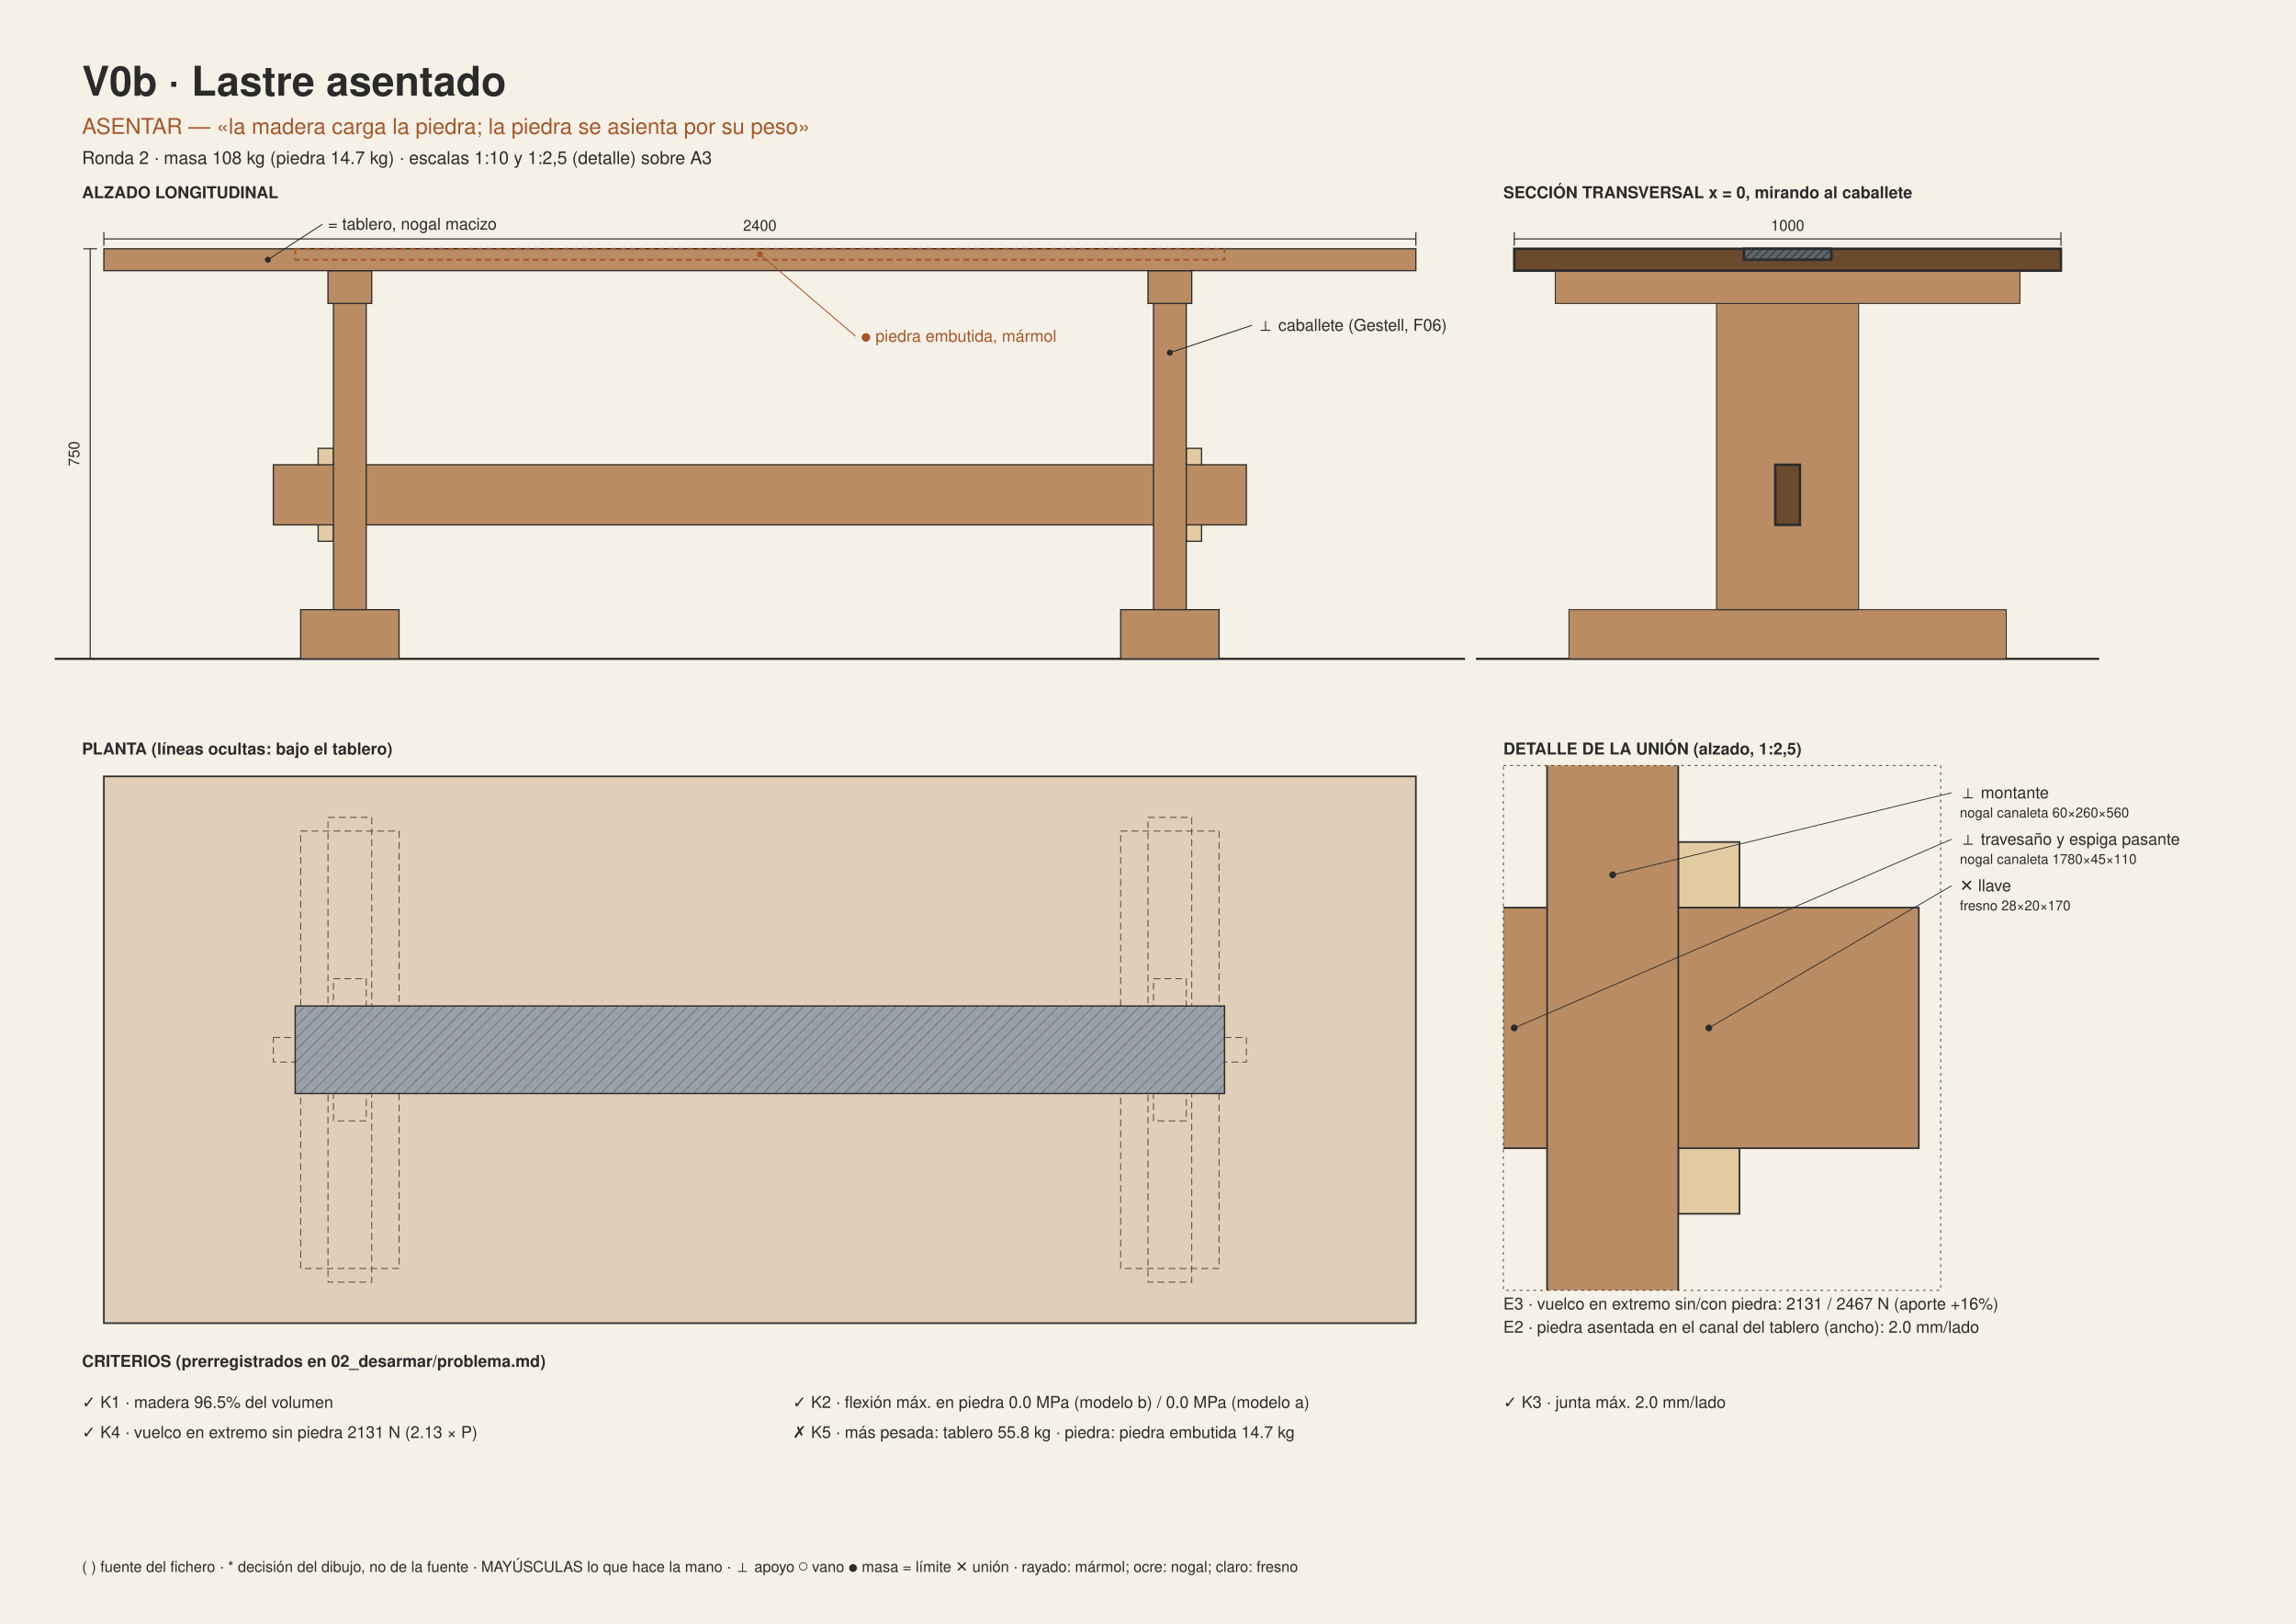
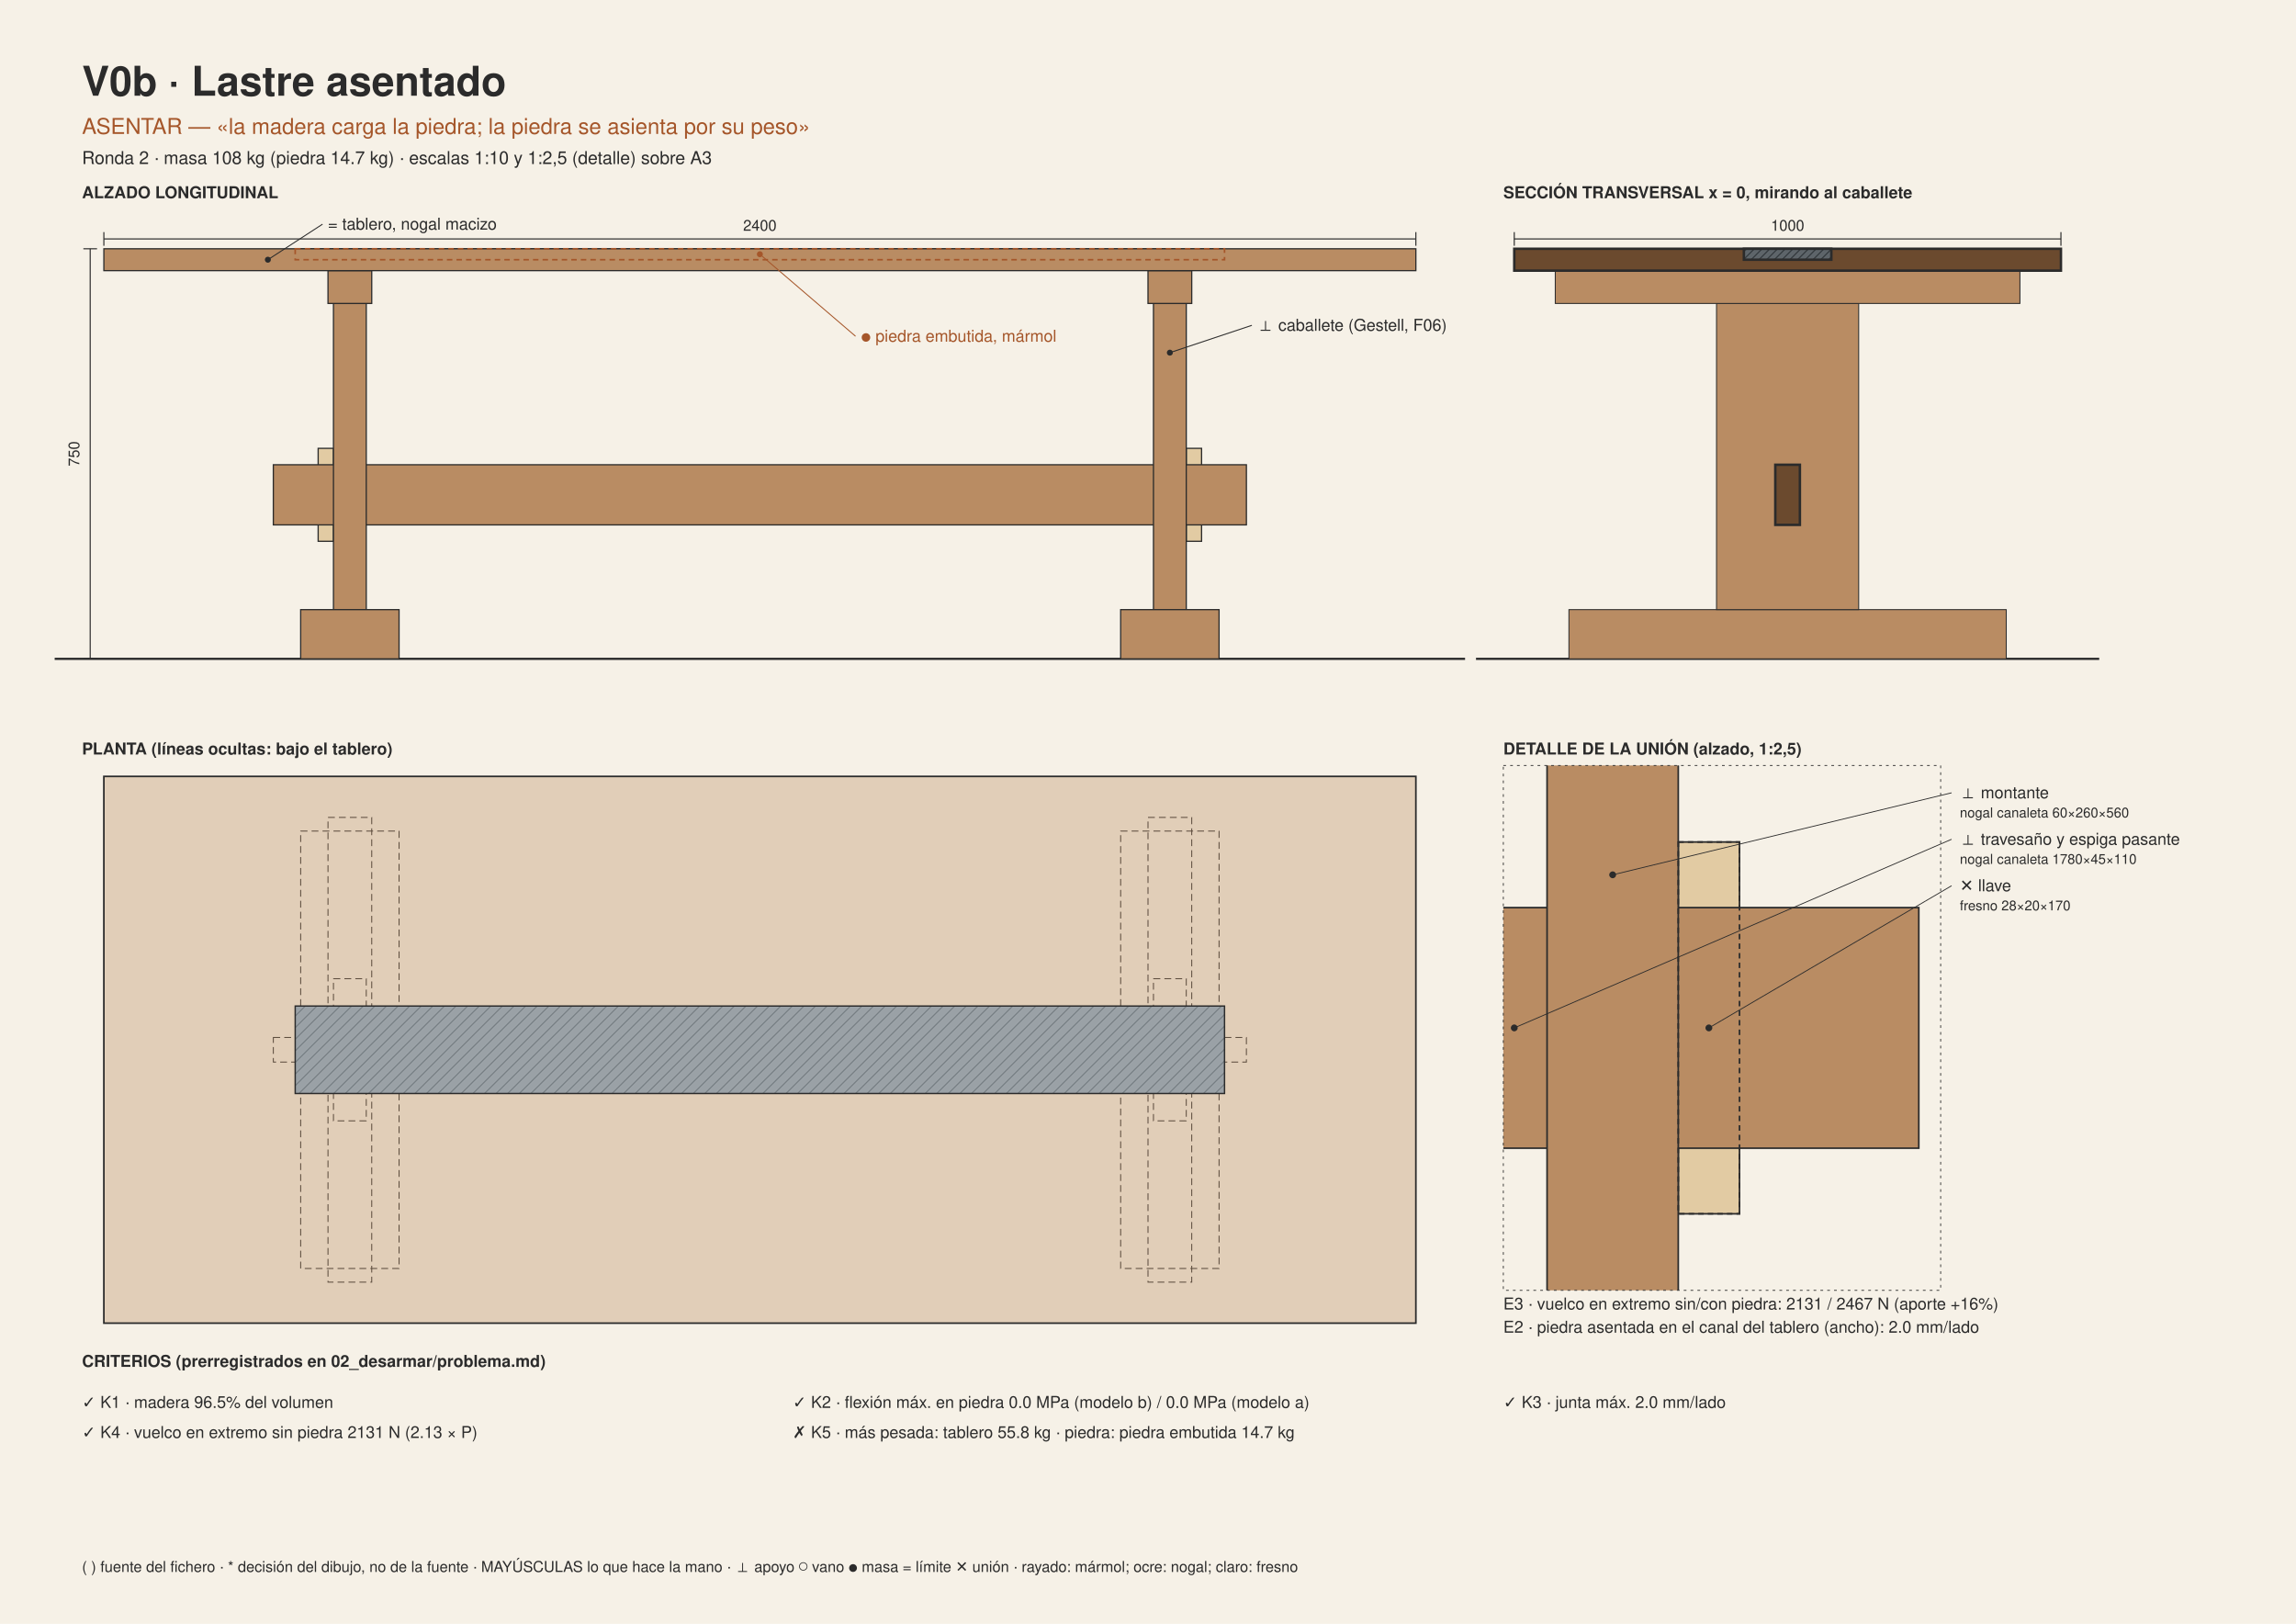
<svg xmlns="http://www.w3.org/2000/svg" viewBox="0 0 1680 1188" width="1680" height="1188">
  <defs>
    <pattern id="piedra" width="6" height="6" patternUnits="userSpaceOnUse" patternTransform="rotate(45)">
      <rect width="6" height="6" fill="#9aa1a6" />
      <line x1="0" y1="0" x2="0" y2="6" stroke="#6e757a" stroke-width="1.2" />
    </pattern>
    <pattern id="piedra-corte" width="4" height="4" patternUnits="userSpaceOnUse" patternTransform="rotate(45)">
      <rect width="4" height="4" fill="#5d6469" />
      <line x1="0" y1="0" x2="0" y2="4" stroke="#2f3438" stroke-width="1.4" />
    </pattern>
  </defs>
  <rect width="1680" height="1188" fill="#f6f1e7" />
  <text x="60.0" y="70.0" font-family="Helvetica, Arial, sans-serif" font-size="30" fill="#2b2b2b" font-weight="bold" text-anchor="start">V0b · Lastre asentado</text>
  <text x="60.0" y="98.0" font-family="Helvetica, Arial, sans-serif" font-size="16" fill="#a5562a" font-weight="normal" text-anchor="start">ASENTAR — «la madera carga la piedra; la piedra se asienta por su peso»</text>
  <text x="60.0" y="120.0" font-family="Helvetica, Arial, sans-serif" font-size="13" fill="#2b2b2b" font-weight="normal" text-anchor="start">Ronda 2 · masa 108 kg (piedra 14.7 kg) · escalas 1:10 y 1:2,5 (detalle) sobre A3</text>
  <text x="60.0" y="145.0" font-family="Helvetica, Arial, sans-serif" font-size="12" fill="#2b2b2b" font-weight="bold" text-anchor="start">ALZADO LONGITUDINAL</text>
  <line x1="40.0" y1="482.0" x2="1072.0" y2="482.0" stroke="#2b2b2b" stroke-width="1.6" />
  <rect x="232.8" y="328.0" width="11.2" height="68.0" fill="#e2cba3" stroke="#2b2b2b" stroke-width="0.9" />
  <rect x="868.0" y="328.0" width="11.2" height="68.0" fill="#e2cba3" stroke="#2b2b2b" stroke-width="0.9" />
  <rect x="200.0" y="340.0" width="712.0" height="44.0" fill="#b98c63" stroke="#2b2b2b" stroke-width="0.9" />
  <rect x="216.0" y="182.0" width="680.0" height="8.0" fill="url(#piedra)" stroke="#2b2b2b" stroke-width="0.9" />
  <rect x="244.0" y="222.0" width="24.0" height="224.0" fill="#b98c63" stroke="#2b2b2b" stroke-width="0.9" />
  <rect x="844.0" y="222.0" width="24.0" height="224.0" fill="#b98c63" stroke="#2b2b2b" stroke-width="0.9" />
  <rect x="220.0" y="446.0" width="72.0" height="36.0" fill="#b98c63" stroke="#2b2b2b" stroke-width="0.9" />
  <rect x="820.0" y="446.0" width="72.0" height="36.0" fill="#b98c63" stroke="#2b2b2b" stroke-width="0.9" />
  <rect x="240.0" y="198.0" width="32.0" height="24.0" fill="#b98c63" stroke="#2b2b2b" stroke-width="0.9" />
  <rect x="840.0" y="198.0" width="32.0" height="24.0" fill="#b98c63" stroke="#2b2b2b" stroke-width="0.9" />
  <rect x="76.0" y="182.0" width="960.0" height="16.0" fill="#b98c63" stroke="#2b2b2b" stroke-width="0.9" />
-   <rect x="216.0" y="182.0" width="680.0" height="8.0" fill="none" stroke="#a5562a" stroke-width="1.3" stroke-dasharray="4 3" />
+   <rect x="216.0" y="182.0" width="680.0" height="8.0" fill="none" stroke="#a5562a" stroke-width="1.2" stroke-dasharray="4 3" />
  <circle cx="196.0" cy="190.0" r="2.2" fill="#2b2b2b" />
  <line x1="196.0" y1="190.0" x2="236.0" y2="164.0" stroke="#2b2b2b" stroke-width="0.7" />
  <text x="240.0" y="168.0" font-family="Helvetica, Arial, sans-serif" font-size="12" fill="#2b2b2b" font-weight="normal" text-anchor="start">= tablero, nogal macizo</text>
  <circle cx="856.0" cy="258.0" r="2.2" fill="#2b2b2b" />
  <line x1="856.0" y1="258.0" x2="916.0" y2="238.0" stroke="#2b2b2b" stroke-width="0.7" />
  <text x="920.0" y="242.0" font-family="Helvetica, Arial, sans-serif" font-size="12" fill="#2b2b2b" font-weight="normal" text-anchor="start">⊥ caballete (Gestell, F06)</text>
  <circle cx="556.0" cy="186.0" r="2.2" fill="#a5562a" />
  <line x1="556.0" y1="186.0" x2="626.0" y2="246.0" stroke="#a5562a" stroke-width="0.7" />
  <text x="630.0" y="250.0" font-family="Helvetica, Arial, sans-serif" font-size="12" fill="#a5562a" font-weight="normal" text-anchor="start">● piedra embutida, mármol</text>
  <line x1="76.0" y1="174.8" x2="1036.0" y2="174.8" stroke="#2b2b2b" stroke-width="0.8" />
  <line x1="76.0" y1="169.8" x2="76.0" y2="179.8" stroke="#2b2b2b" stroke-width="0.8" />
  <line x1="1036.0" y1="169.8" x2="1036.0" y2="179.8" stroke="#2b2b2b" stroke-width="0.8" />
  <text x="556.0" y="168.8" font-family="Helvetica, Arial, sans-serif" font-size="11" fill="#2b2b2b" font-weight="normal" text-anchor="middle">2400</text>
  <line x1="66.0" y1="482.0" x2="66.0" y2="182.0" stroke="#2b2b2b" stroke-width="0.8" />
  <line x1="61.0" y1="482.0" x2="71.0" y2="482.0" stroke="#2b2b2b" stroke-width="0.8" />
  <line x1="61.0" y1="182.0" x2="71.0" y2="182.0" stroke="#2b2b2b" stroke-width="0.8" />
  <text x="58.0" y="332.0" font-family="Helvetica, Arial, sans-serif" font-size="11" fill="#2b2b2b" text-anchor="middle" transform="rotate(-90 58.0 332.0)">750</text>
  <text x="60.0" y="552.0" font-family="Helvetica, Arial, sans-serif" font-size="12" fill="#2b2b2b" font-weight="bold" text-anchor="start">PLANTA (líneas ocultas: bajo el tablero)</text>
  <rect x="220.0" y="608.0" width="72.0" height="320.0" fill="none" stroke="#2b2b2b" stroke-width="0.7" stroke-dasharray="5 3" />
  <rect x="820.0" y="608.0" width="72.0" height="320.0" fill="none" stroke="#2b2b2b" stroke-width="0.7" stroke-dasharray="5 3" />
  <rect x="200.0" y="759.0" width="712.0" height="18.0" fill="none" stroke="#2b2b2b" stroke-width="0.7" stroke-dasharray="5 3" />
  <rect x="232.8" y="764.0" width="11.2" height="8.0" fill="none" stroke="#2b2b2b" stroke-width="0.7" stroke-dasharray="5 3" />
  <rect x="868.0" y="764.0" width="11.2" height="8.0" fill="none" stroke="#2b2b2b" stroke-width="0.7" stroke-dasharray="5 3" />
  <rect x="244.0" y="716.0" width="24.0" height="104.0" fill="none" stroke="#2b2b2b" stroke-width="0.7" stroke-dasharray="5 3" />
  <rect x="844.0" y="716.0" width="24.0" height="104.0" fill="none" stroke="#2b2b2b" stroke-width="0.7" stroke-dasharray="5 3" />
  <rect x="240.0" y="598.0" width="32.0" height="340.0" fill="none" stroke="#2b2b2b" stroke-width="0.7" stroke-dasharray="5 3" />
  <rect x="840.0" y="598.0" width="32.0" height="340.0" fill="none" stroke="#2b2b2b" stroke-width="0.7" stroke-dasharray="5 3" />
  <rect x="76.0" y="568.0" width="960.0" height="400.0" fill="#b98c63" fill-opacity="0.35" stroke="#2b2b2b" stroke-width="1.2" />
  <rect x="216.0" y="736.0" width="680.0" height="64.0" fill="url(#piedra)" stroke="#2b2b2b" stroke-width="1" />
  <text x="1100.0" y="145.0" font-family="Helvetica, Arial, sans-serif" font-size="12" fill="#2b2b2b" font-weight="bold" text-anchor="start">SECCIÓN TRANSVERSAL x = 0, mirando al caballete</text>
  <line x1="1080.0" y1="482.0" x2="1536.0" y2="482.0" stroke="#2b2b2b" stroke-width="1.6" />
  <rect x="1304.0" y="328.0" width="8.0" height="68.0" fill="#e2cba3" stroke="#2b2b2b" stroke-width="0.7" />
  <rect x="1148.0" y="446.0" width="320.0" height="36.0" fill="#b98c63" stroke="#2b2b2b" stroke-width="0.7" />
  <rect x="1256.0" y="222.0" width="104.0" height="224.0" fill="#b98c63" stroke="#2b2b2b" stroke-width="0.7" />
  <rect x="1138.0" y="198.0" width="340.0" height="24.0" fill="#b98c63" stroke="#2b2b2b" stroke-width="0.7" />
  <rect x="1108.0" y="182.0" width="400.0" height="16.0" fill="#6b4a2e" stroke="#2b2b2b" stroke-width="1.8" />
  <rect x="1299.0" y="340.0" width="18.0" height="44.0" fill="#6b4a2e" stroke="#2b2b2b" stroke-width="1.8" />
  <rect x="1276.0" y="182.0" width="64.0" height="8.0" fill="url(#piedra-corte)" stroke="#2b2b2b" stroke-width="1.8" />
  <line x1="1108.0" y1="174.8" x2="1508.0" y2="174.8" stroke="#2b2b2b" stroke-width="0.8" />
  <line x1="1108.0" y1="169.8" x2="1108.0" y2="179.8" stroke="#2b2b2b" stroke-width="0.8" />
  <line x1="1508.0" y1="169.8" x2="1508.0" y2="179.8" stroke="#2b2b2b" stroke-width="0.8" />
  <text x="1308.0" y="168.8" font-family="Helvetica, Arial, sans-serif" font-size="11" fill="#2b2b2b" font-weight="normal" text-anchor="middle">1000</text>
  <text x="1100.0" y="552.0" font-family="Helvetica, Arial, sans-serif" font-size="12" fill="#2b2b2b" font-weight="bold" text-anchor="start">DETALLE DE LA UNIÓN (alzado, 1:2,5)</text>
  <clipPath id="clip-V0b">
    <rect x="1100.0" y="560.0" width="320.0" height="384.0" />
  </clipPath>
  <g clip-path="url(#clip-V0b)">
    <rect x="-1312.8" y="616.0" width="44.8" height="272.0" fill="#e2cba3" stroke="#2b2b2b" stroke-width="1.2" />
    <rect x="1228.0" y="616.0" width="44.8" height="272.0" fill="#e2cba3" stroke="#2b2b2b" stroke-width="1.2" />
    <rect x="-1444.0" y="664.0" width="2848.0" height="176.0" fill="#b98c63" stroke="#2b2b2b" stroke-width="1.2" />
    <rect x="-1380.0" y="32.0" width="2720.0" height="32.0" fill="url(#piedra)" stroke="#2b2b2b" stroke-width="1.2" />
    <rect x="-1268.0" y="192.0" width="96.0" height="896.0" fill="#b98c63" stroke="#2b2b2b" stroke-width="1.2" />
    <rect x="1132.0" y="192.0" width="96.0" height="896.0" fill="#b98c63" stroke="#2b2b2b" stroke-width="1.2" />
    <rect x="-1364.0" y="1088.0" width="288.0" height="144.0" fill="#b98c63" stroke="#2b2b2b" stroke-width="1.2" />
    <rect x="1036.0" y="1088.0" width="288.0" height="144.0" fill="#b98c63" stroke="#2b2b2b" stroke-width="1.2" />
    <rect x="-1284.0" y="96.0" width="128.0" height="96.0" fill="#b98c63" stroke="#2b2b2b" stroke-width="1.2" />
    <rect x="1116.0" y="96.0" width="128.0" height="96.0" fill="#b98c63" stroke="#2b2b2b" stroke-width="1.2" />
    <rect x="-1940.0" y="32.0" width="3840.0" height="64.0" fill="#b98c63" stroke="#2b2b2b" stroke-width="1.2" />
-     <rect x="-1380.0" y="32.0" width="2720.0" height="32.0" fill="none" stroke="#a5562a" stroke-width="1.3" stroke-dasharray="4 3" />
+     <rect x="-1312.8" y="616.0" width="44.8" height="272.0" fill="none" stroke="#2b2b2b" stroke-width="1.2" stroke-dasharray="4 3" />
+     <rect x="1228.0" y="616.0" width="44.8" height="272.0" fill="none" stroke="#2b2b2b" stroke-width="1.2" stroke-dasharray="4 3" />
+     <rect x="-1380.0" y="32.0" width="2720.0" height="32.0" fill="none" stroke="#a5562a" stroke-width="1.2" stroke-dasharray="4 3" />
  </g>
  <circle cx="1180.0" cy="640.0" r="2.5" fill="#2b2b2b" />
  <polyline points="1180.0,640.0 1428.0,580.0" fill="none" stroke="#2b2b2b" stroke-width="0.6" />
  <text x="1434.0" y="584.0" font-family="Helvetica, Arial, sans-serif" font-size="12" fill="#2b2b2b" font-weight="normal" text-anchor="start">⊥ montante</text>
  <text x="1434.0" y="598.0" font-family="Helvetica, Arial, sans-serif" font-size="10" fill="#2b2b2b" font-weight="normal" text-anchor="start">nogal canaleta 60×260×560</text>
  <circle cx="1108.0" cy="752.0" r="2.5" fill="#2b2b2b" />
  <polyline points="1108.0,752.0 1428.0,614.0" fill="none" stroke="#2b2b2b" stroke-width="0.6" />
  <text x="1434.0" y="618.0" font-family="Helvetica, Arial, sans-serif" font-size="12" fill="#2b2b2b" font-weight="normal" text-anchor="start">⊥ travesaño y espiga pasante</text>
  <text x="1434.0" y="632.0" font-family="Helvetica, Arial, sans-serif" font-size="10" fill="#2b2b2b" font-weight="normal" text-anchor="start">nogal canaleta 1780×45×110</text>
  <circle cx="1250.4" cy="752.0" r="2.5" fill="#2b2b2b" />
  <polyline points="1250.4,752.0 1428.0,648.0" fill="none" stroke="#2b2b2b" stroke-width="0.6" />
  <text x="1434.0" y="652.0" font-family="Helvetica, Arial, sans-serif" font-size="12" fill="#2b2b2b" font-weight="normal" text-anchor="start">✕ llave</text>
  <text x="1434.0" y="666.0" font-family="Helvetica, Arial, sans-serif" font-size="10" fill="#2b2b2b" font-weight="normal" text-anchor="start">fresno 28×20×170</text>
  <rect x="1100.0" y="560.0" width="320.0" height="384.0" fill="none" stroke="#2b2b2b" stroke-width="0.6" stroke-dasharray="2 3" />
  <text x="60.0" y="1000.0" font-family="Helvetica, Arial, sans-serif" font-size="12" fill="#2b2b2b" font-weight="bold" text-anchor="start">CRITERIOS (prerregistrados en 02_desarmar/problema.md)</text>
  <text x="60.0" y="1030.0" font-family="Helvetica, Arial, sans-serif" font-size="12" fill="#2b2b2b" font-weight="normal" text-anchor="start">✓ K1 · madera 96.5% del volumen</text>
  <text x="580.0" y="1030.0" font-family="Helvetica, Arial, sans-serif" font-size="12" fill="#2b2b2b" font-weight="normal" text-anchor="start">✓ K2 · flexión máx. en piedra 0.0 MPa (modelo b) / 0.0 MPa (modelo a)</text>
  <text x="1100.0" y="1030.0" font-family="Helvetica, Arial, sans-serif" font-size="12" fill="#2b2b2b" font-weight="normal" text-anchor="start">✓ K3 · junta máx. 2.0 mm/lado</text>
  <text x="60.0" y="1052.0" font-family="Helvetica, Arial, sans-serif" font-size="12" fill="#2b2b2b" font-weight="normal" text-anchor="start">✓ K4 · vuelco en extremo sin piedra 2131 N (2.13 × P)</text>
  <text x="580.0" y="1052.0" font-family="Helvetica, Arial, sans-serif" font-size="12" fill="#2b2b2b" font-weight="normal" text-anchor="start">✗ K5 · más pesada: tablero 55.8 kg · piedra: piedra embutida 14.7 kg</text>
  <text x="1100.0" y="958.0" font-family="Helvetica, Arial, sans-serif" font-size="12" fill="#2b2b2b" font-weight="normal" text-anchor="start">E3 · vuelco en extremo sin/con piedra: 2131 / 2467 N (aporte +16%)</text>
  <text x="1100.0" y="975.0" font-family="Helvetica, Arial, sans-serif" font-size="12" fill="#2b2b2b" font-weight="normal" text-anchor="start">E2 · piedra asentada en el canal del tablero (ancho): 2.0 mm/lado</text>
  <text x="60.0" y="1150.0" font-family="Helvetica, Arial, sans-serif" font-size="11" fill="#2b2b2b" font-weight="normal" text-anchor="start">( ) fuente del fichero · * decisión del dibujo, no de la fuente · MAYÚSCULAS lo que hace la mano · ⊥ apoyo ○ vano ● masa = límite ✕ unión · rayado: mármol; ocre: nogal; claro: fresno</text>
</svg>
